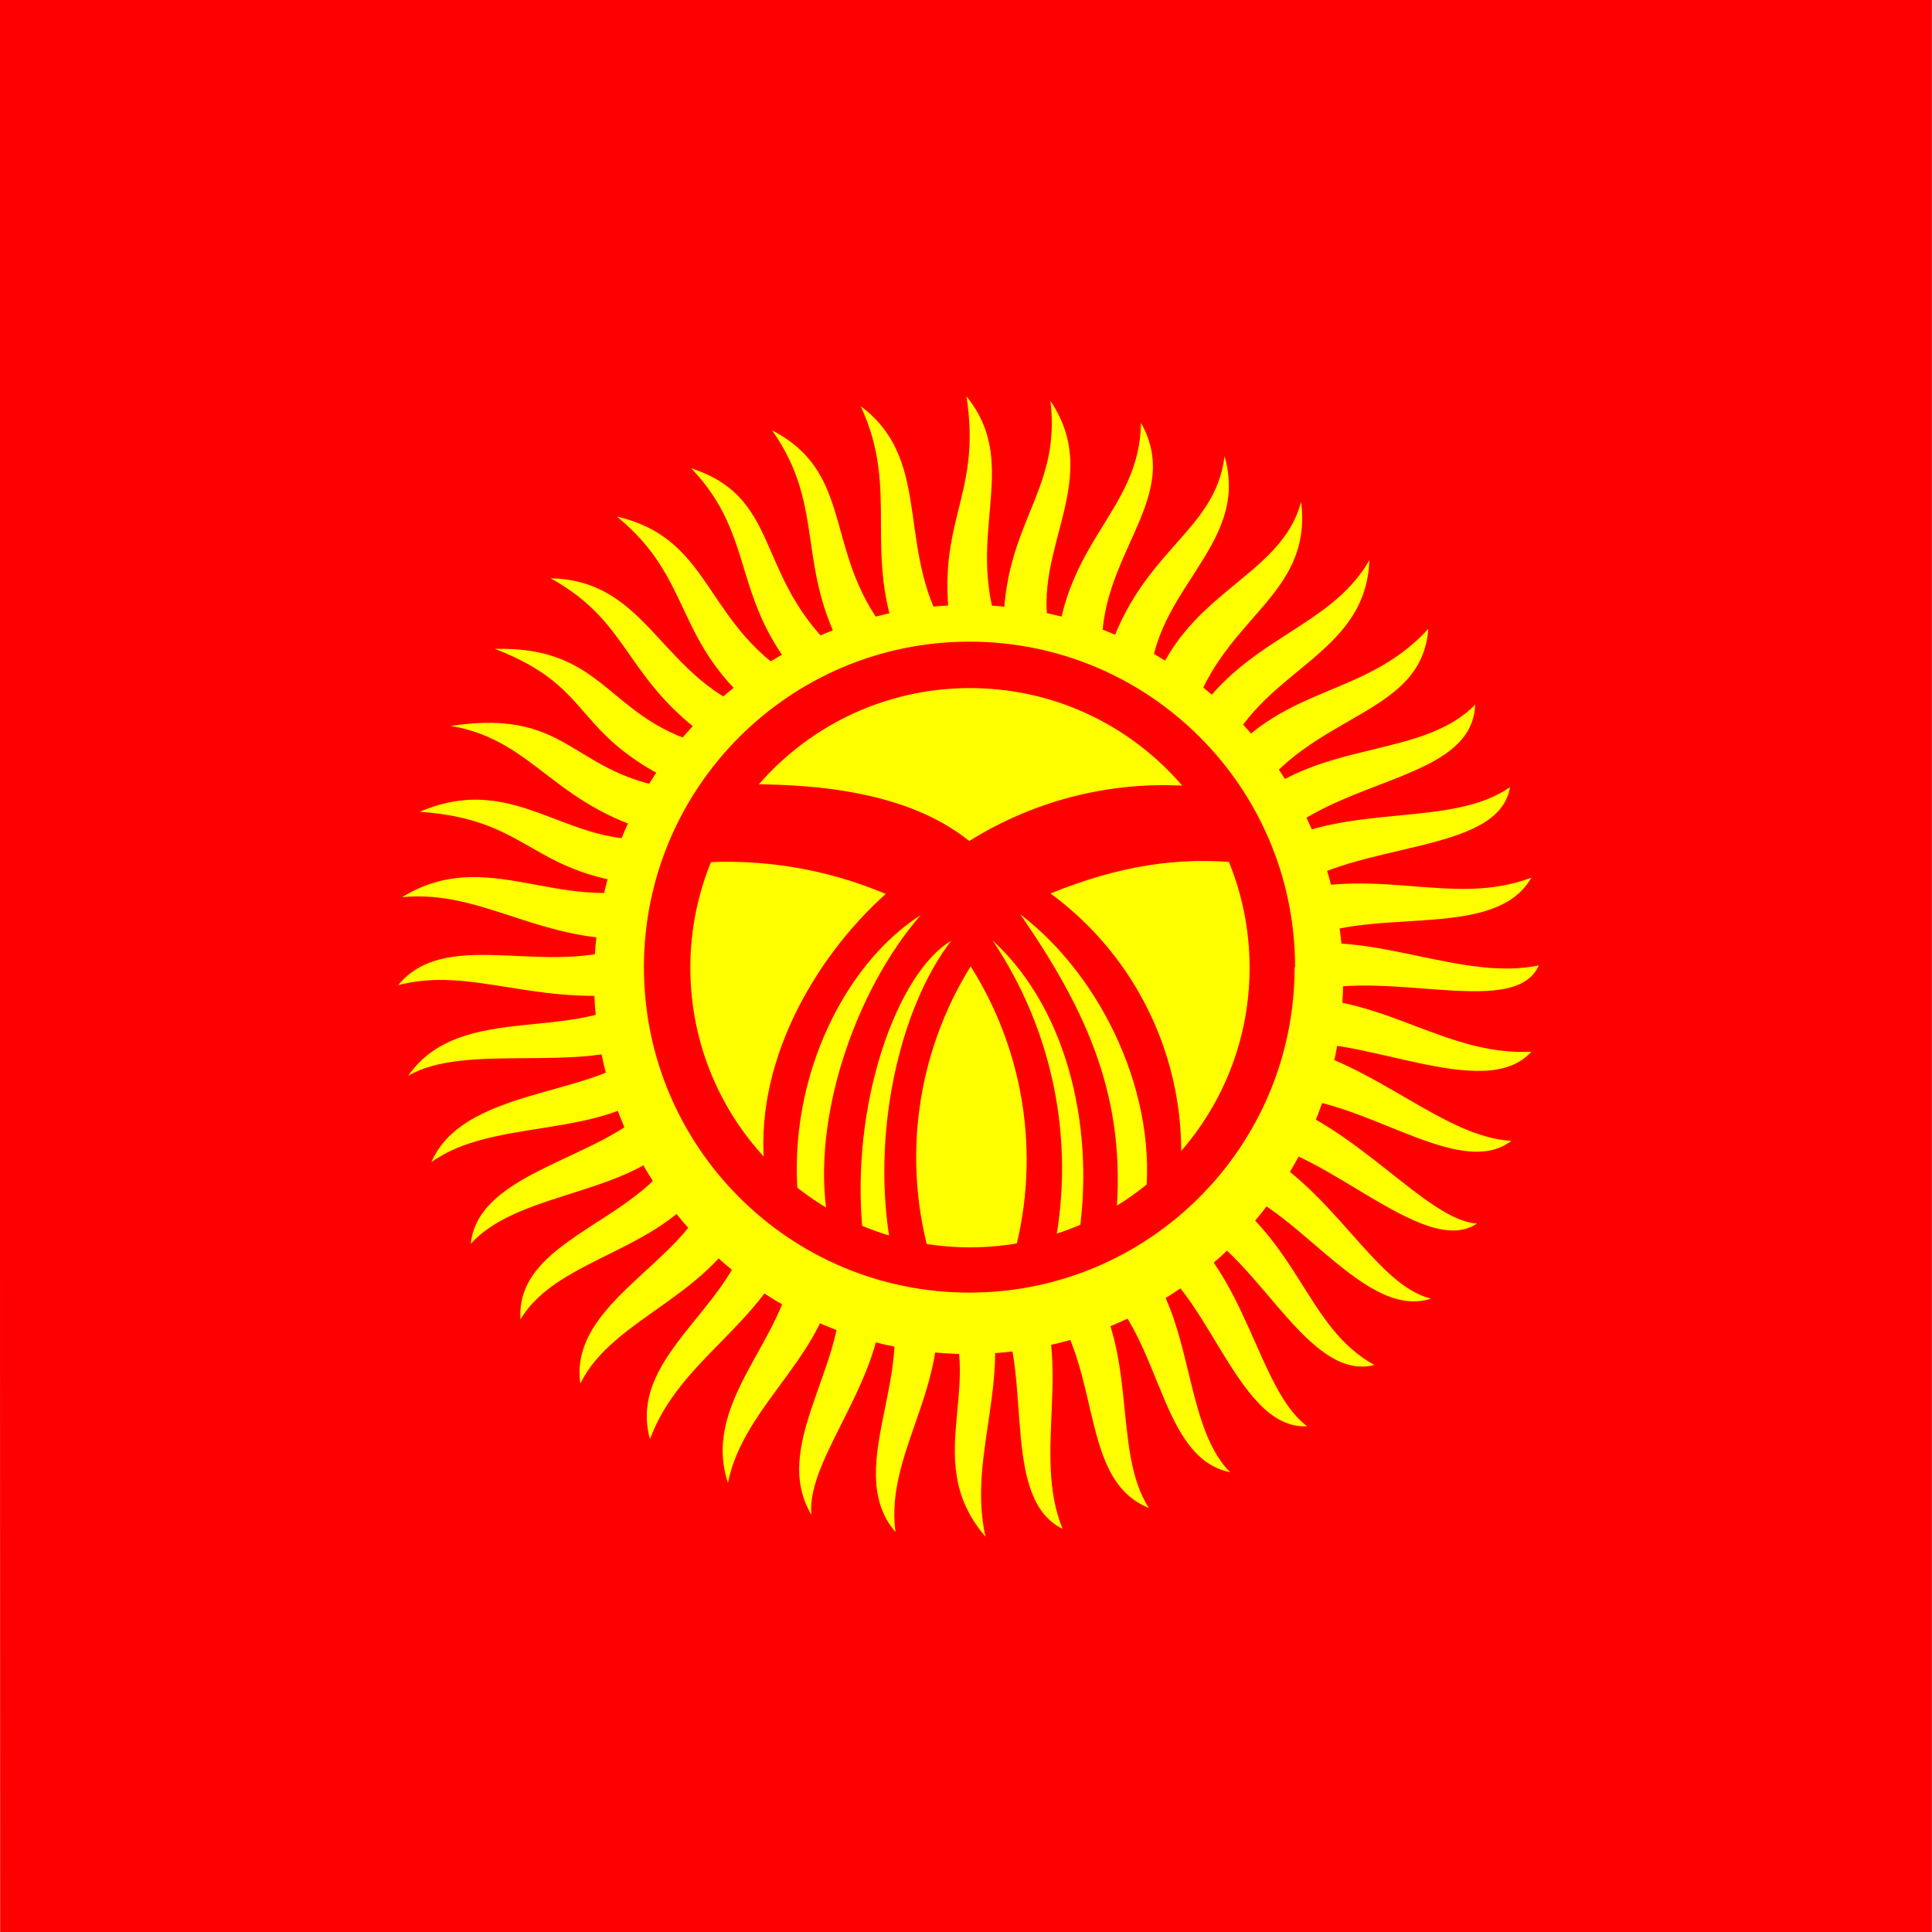
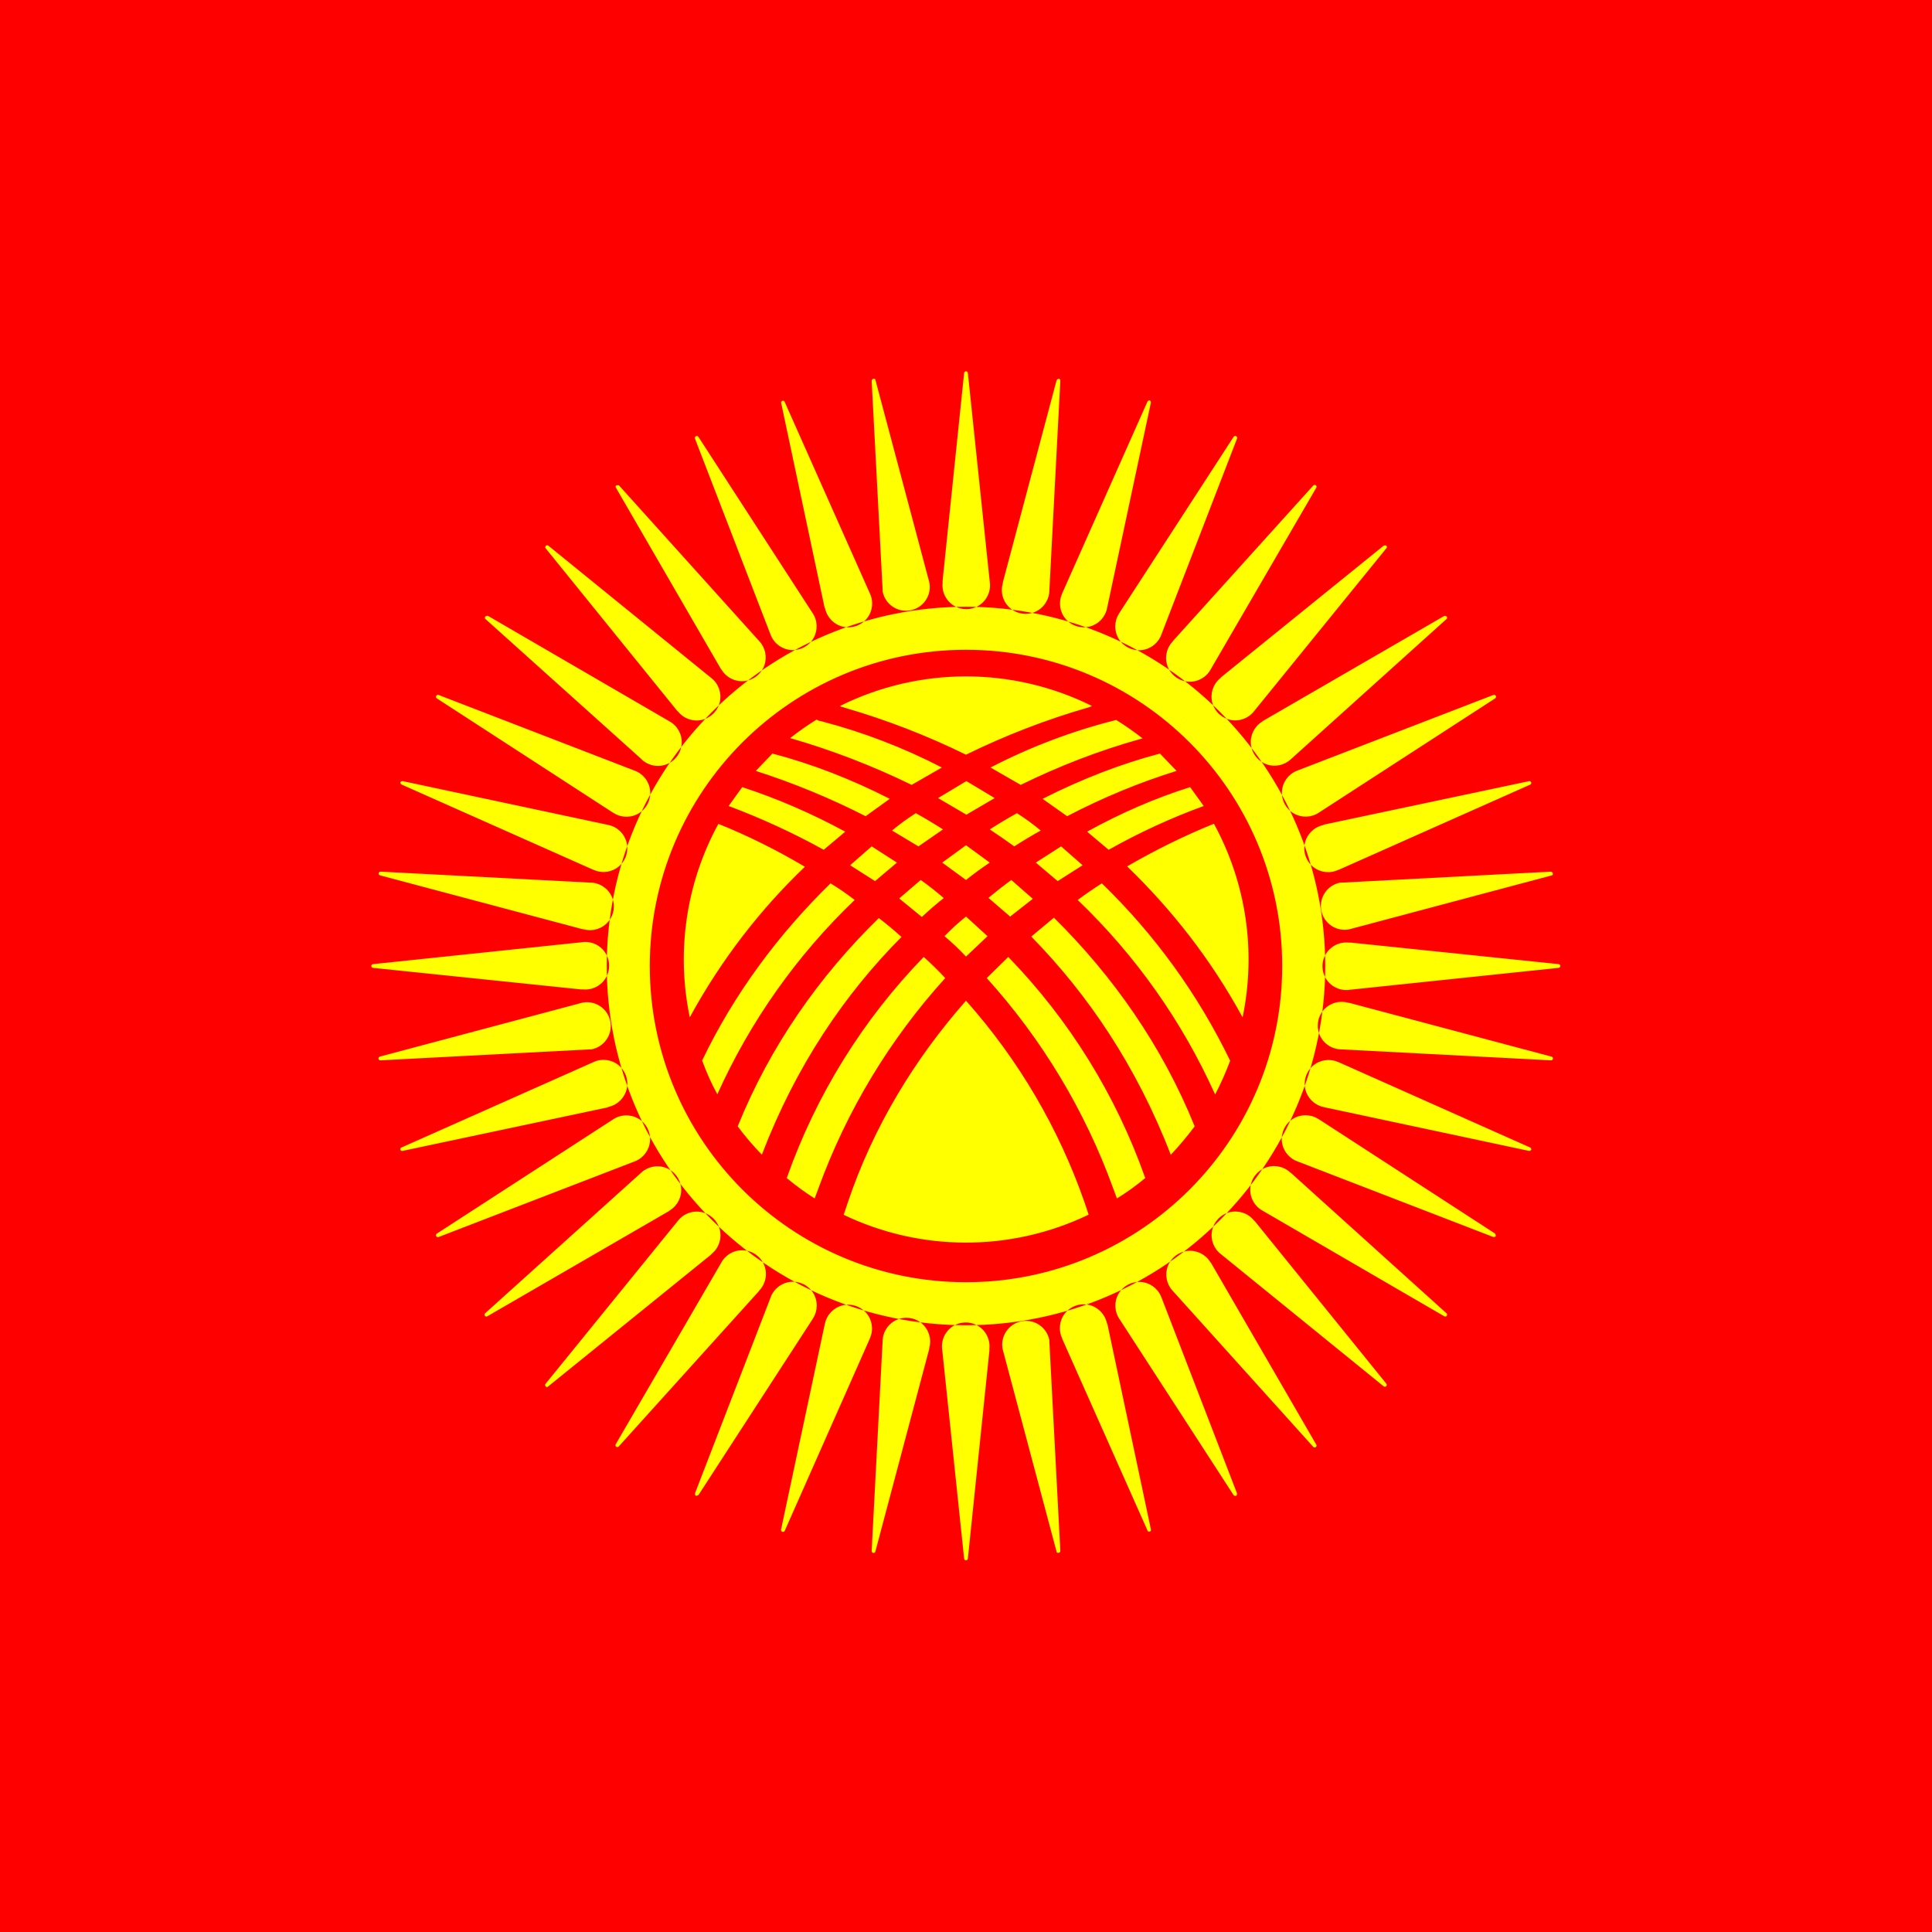
- <svg xmlns="http://www.w3.org/2000/svg" id="flag-icons-kg" viewBox="0 0 512 512">
-   <defs>
-     <clipPath id="kg-a">
-       <path fill-opacity=".7" d="M104 0h416.3v416.3H104.1z" />
-     </clipPath>
-   </defs>
-   <g fill-rule="evenodd" clip-path="url(#kg-a)" transform="translate(-128)scale(1.23)">
-     <path fill="red" d="M0 0h625v416.3H0z" />
-     <path fill="#ff0" d="M189.8 212.3c11.1-13.5 34.1-.3 52.9-10-22.3 1.2-34.4-10.7-52-9 18.2-11.2 33.7 3.6 54.1-2.4-27-2.2-25.8-14.3-50.3-16 21.8-9.3 32.5 9.6 53.9 5.3-25.2-5.8-28.5-20.6-47.2-23.8 27.3-4.1 25.5 12 52.3 14-27.2-11.6-20-21.8-42.8-30.6 25.5-.6 23.8 17 49.5 21.6-22-14-19.3-26.8-37.5-36.8 21.6.4 23.7 22.5 45.7 29.3-19.6-15.5-14.5-28.7-31.4-42.6 21.4 5 18.3 24.1 40.6 36.2-16.5-18.3-10.2-31.5-24.6-46.6 20.6 6.7 12.8 24.8 34.2 42-12.3-20.2-4.7-33.1-16.8-50.2 19.2 10 9.9 28.4 27.7 46.8-8.4-20.7 0-33.6-8.6-52 16.4 12.3 6.7 32 19.9 50.9-4.8-26 6.4-30.3 2.9-53 12.4 15.3-1.5 30.6 8 53-1-25.5 12.5-31.5 10.1-52 12.4 18.4-6.9 34.4 1.2 54.1 2-24.3 18-30.5 18.3-49.4 9.7 17.3-11.5 29.8-8 52.8 6.9-25.4 23.9-28.5 26-45.6 5.8 20-17.4 29.4-16 51.6 6.9-22.5 28.1-25.2 32.5-41.8 2.6 21.2-18.3 25-24.1 48.4 11-19 30.2-20.7 38.8-35.8-.7 21-24.3 23.7-31.5 43.4 13.6-16.7 30.6-13.8 44.2-28.6-1.4 19-25.4 17.9-38.2 37.5 14.8-13.6 37-9.5 48.3-21.2-.6 16.7-30 15.5-44 30.4 17.2-9.3 38.9-3.8 51.5-12.6C427 184.3 396 181 381 192.4c20.5-5.7 36.3 3 53-3.3-8.1 14.3-36.3 5.3-51.3 14.6 17.8-3 36.7 7.7 52.9 4.3-5.3 12.3-36.2-.8-53 7 20-.3 33 12.5 51.4 11.6-10 11.2-37.2-4.2-53-1.6 19.3 4 34 20 48.7 20.8-12 9.2-34.5-11.8-52.8-9.1 18.8 5 34.6 26.4 45.4 26.9-11.6 8-34.6-18.3-50.3-17.4 19 8.7 27.8 30.5 40.4 33.6-15.5 5-30.8-23.7-47.5-24.7 19.3 12.2 20.4 30.8 35.3 39-15.6 4-26.8-28.5-43.3-31.2 15.9 11.6 18.2 36.5 28.8 44.4-16 .8-21.7-33.1-38-38 14 11.7 10.6 37 21.4 47.9-16.5-3.4-14.4-33-31.7-43 12.4 15.8 6 38.1 14.2 50.7-16.2-6.5-9.1-33-24.6-48 8.4 16.8-.6 36.3 6 52.5-14.7-7.2-4.8-38.5-16.1-51 5.2 19.4-4.4 35.4-.5 52.7-15.1-17.5 2.3-35-10.8-53 3.4 20.6-10.9 34.8-8.6 52-12-14 6.4-36.5-2.9-54.1 2 20.1-16.5 37.7-15.2 50.4-9.7-16.2 10.8-35.4 5.3-53.9-1.2 19.2-19.8 29.6-23.3 47-6.3-19.2 15.9-33.1 14-52-6.4 18-24.4 25.2-30.8 42.6-5.2-19.2 21.1-29.4 21.8-49.6-8.1 19-29.7 23.1-36.8 37.6-2.7-19 27.5-27.6 28.6-45.7-9.7 17.4-33.3 18-41.5 31.9-1.2-19 30.6-21.4 35.6-41.3-9.7 14.8-35.6 13-46.3 25 1.7-17.7 36-18.8 41.5-34.6-12.8 12.3-36.5 7.2-50 17 7.5-17.4 39.8-13.7 47-26.3-14.2 7.5-39.5.3-52 7.7 11.4-16.4 36.5-6.6 50.7-18-23.1 3.4-37-5.8-53-1.5z" />
-     <path fill="#ff0" d="M393.4 208.2a80.7 80.7 0 1 1-161.3 0 80.7 80.7 0 0 1 161.3 0" />
-     <path fill="red" d="M383 208.4a70.1 70.1 0 1 1-140.2 0 70.1 70.1 0 0 1 140.3 0z" />
-     <path fill="#ff0" d="M373.3 208.5a60.2 60.2 0 1 1-120.5 0 60.2 60.2 0 0 1 120.5 0" />
-     <path fill="red" d="M261.8 169c16.7-.3 37.4 1.2 51.1 12.2a79 79 0 0 1 49.2-11.7l9 16.4c-13-1.3-25.7.5-40.7 6.6a69 69 0 0 1 28.1 58.6c-2.2 2.8-5.6 5.8-7.8 8.5 3.2-23.1-9-49-26.8-62.6 14.4 20.9 23 39.6 20.6 65.5l-8.2 5.1c3.8-22.8-1.5-49.5-18.4-65a88 88 0 0 1 13.4 65.8c-2.6.8-6.6 3-9.3 3.8a78 78 0 0 0-8.8-64 78 78 0 0 0-8.5 63.4l-8.6-2.5c-4.6-24.5 1.8-52 12.9-66.4-11.3 6.6-22 34.7-19 63.4l-7.6-3.5c-3.7-21.4 6-49.3 20-65.4-15.8 10-28.7 34.4-26.4 60.7-2.4-2.1-4.7-3.2-7.1-5.3-2.8-23 10.5-46.1 26-60a88 88 0 0 0-40.6-6.7c2.5-5.3 5-11.5 7.5-16.8z" />
-   </g>
+ <svg xmlns="http://www.w3.org/2000/svg" xml:space="preserve" id="flag-icons-kg" viewBox="0 0 512 512">
+   <path fill="red" stroke-width="1.201" d="M0 0h512v512H0Z" />
+   <path fill="#ff0" fill-rule="evenodd" stroke-width="1.55" d="m278.1 156.4 2.9-55.5q0-.5-.4-.5t-.6.4l-14.2 53.4-.1.6a6.3 6.3 0 1 0 12.4 1.6m15.3 4.7 11.6-54.4q0-.4-.3-.6-.4 0-.6.3L281.6 157l-.2.5a6.3 6.3 0 1 0 12 3.6m14.4 7 20-51.8a.5.5 0 0 0-.9-.5l-30.1 46.4-.3.5a6.3 6.3 0 1 0 11.3 5.4m13.1 9.2 27.9-48a.5.5 0 0 0-.8-.6l-37 41-.4.5a6.3 6.3 0 1 0 10.3 7.1m11.5 11.1 35-43.1q.3-.3 0-.7a1 1 0 0 0-.7 0l-43 34.8-.4.4a6.3 6.3 0 1 0 9.1 8.6m9.7 12.8 41.3-37.2q.2-.2 0-.6a1 1 0 0 0-.6-.2l-48 27.8-.4.3a6.3 6.3 0 1 0 7.7 9.9m7.5 14.1 46.6-30.2a.5.5 0 0 0-.5-.9l-51.6 19.9-.5.2a6.3 6.3 0 1 0 6 11m5.2 15.2 50.8-22.6a.5.5 0 0 0-.3-.9L351 218.5l-.5.2a6.3 6.3 0 1 0 4.2 11.8m2.8 15.8 53.7-14.3q.4 0 .3-.6-.1-.3-.5-.4l-55.3 2.9h-.5a6.3 6.3 0 1 0 2.3 12.4m.2 16 55.3-5.8a.5.5 0 0 0 0-1l-55-5.7h-.6a6.3 6.3 0 1 0 .3 12.5m-2.2 15.8 55.5 2.9a.5.5 0 0 0 .1-1l-53.4-14.2-.6-.1a6.3 6.3 0 1 0-1.6 12.4m-4.7 15.3 54.4 11.6q.4 0 .6-.3 0-.5-.3-.6L355 281.6l-.5-.2a6.3 6.3 0 1 0-3.6 12m-7 14.4 51.8 20q.4.1.7-.2 0-.4-.2-.7l-46.4-30.1-.5-.3a6.3 6.3 0 1 0-5.4 11.3m-9.2 13.1 48 27.9a.5.5 0 0 0 .6-.8l-41-37-.5-.4a6.3 6.3 0 1 0-7.1 10.3m-11.1 11.5 43.1 35a.5.5 0 0 0 .7-.7l-34.8-43-.4-.4a6.3 6.3 0 1 0-8.6 9.1m-12.8 9.7 37.2 41.3a.5.5 0 0 0 .8-.6l-27.8-48-.3-.4a6.3 6.3 0 1 0-9.9 7.7m-14.1 7.5 30.2 46.6q.3.3.7.2.3-.3.2-.7l-19.9-51.6-.2-.5a6.3 6.3 0 1 0-11 6m-15.2 5.2 22.6 50.8q0 .3.6.3.4-.2.3-.6L293.5 351l-.2-.5a6.3 6.3 0 1 0-11.8 4.2m-15.8 2.8 14.3 53.7q0 .4.6.3.4-.1.4-.5l-2.9-55.3v-.5a6.3 6.3 0 1 0-12.4 2.3m-16 .2 5.8 55.3a.5.5 0 0 0 1 0l5.7-55v-.6a6.3 6.3 0 1 0-12.5.3m-15.8-2.2-2.9 55.5a.5.5 0 0 0 1 .1l14.2-53.4.1-.6a6.3 6.3 0 1 0-12.4-1.6m-15.3-4.7L207 405.3a.5.5 0 0 0 1 .3l22.4-50.6.2-.5a6.3 6.3 0 1 0-12-3.6m-14.4-7-20 51.8q-.1.4.2.7.4 0 .7-.2l30.1-46.4.3-.5a6.3 6.3 0 1 0-11.3-5.4m-13.1-9.2-27.9 48a.5.5 0 0 0 .8.6l37-41 .4-.5a6.3 6.3 0 1 0-10.3-7.1m-11.5-11.1-35 43.1q-.3.3 0 .7t.7 0l43-34.8.4-.4a6.3 6.3 0 1 0-9.1-8.6m-9.7-12.8L128.6 348a.5.5 0 0 0 .6.8l48-27.8.4-.3a6.3 6.3 0 1 0-7.7-9.9m-7.5-14.1-46.6 30.2a.5.5 0 0 0 .5.9l51.6-19.9.5-.2a6.3 6.3 0 1 0-6-11m-5.2-15.2-50.8 22.6q-.3 0-.3.6.2.4.6.3l54.2-11.5.5-.2a6.3 6.3 0 1 0-4.2-11.8m-2.8-15.8L100.7 280a.5.5 0 0 0 .2 1l55.3-2.9h.5a6.3 6.3 0 1 0-2.3-12.4m-.2-16-55.3 5.8a.5.5 0 0 0 0 1l55 5.7h.6a6.3 6.3 0 1 0-.3-12.5m2.2-15.8-55.5-2.9a.5.5 0 0 0-.1 1l53.4 14.2.6.1a6.3 6.3 0 1 0 1.6-12.4m4.7-15.3L106.7 207q-.4 0-.6.3 0 .4.3.6l50.6 22.5.5.2a6.3 6.3 0 1 0 3.6-12m7-14.4-51.8-20a.5.5 0 0 0-.5.9l46.4 30.1.5.3a6.3 6.3 0 1 0 5.4-11.3m9.2-13.1-48-27.9a1 1 0 0 0-.7.2q-.2.4 0 .6l41.2 37 .4.4a6.3 6.3 0 1 0 7.1-10.3m11.1-11.5-43.1-35a.5.5 0 0 0-.7.7l34.8 43 .4.4a6.3 6.3 0 1 0 8.6-9.1m12.8-9.7L164 128.6h-.6q-.4.2-.2.6l27.8 48 .3.4a6.3 6.3 0 1 0 9.9-7.7m14.1-7.5-30.2-46.6a.5.5 0 0 0-.9.5l19.9 51.6.2.5a6.3 6.3 0 1 0 11-6m15.2-5.2-22.6-50.8a.5.5 0 0 0-.9.3l11.5 54.2.2.5a6.3 6.3 0 1 0 11.8-4.2m15.8-2.8L232 100.7q0-.4-.6-.3-.3.1-.4.5l2.9 55.3v.5a6.3 6.3 0 1 0 12.4-2.3m16-.2-5.8-55.3a.5.5 0 0 0-1 0l-5.7 55v.6a6.3 6.3 0 1 0 12.5-.3m-6.3 6.6a95.2 95.2 0 1 1 0 190.4 95.2 95.2 0 0 1 0-190.4m0 11.4a83.8 83.8 0 1 1 0 167.6 83.8 83.8 0 0 1 0-167.6m-70 109c8.6-18 20.5-33.8 34.1-47.1q3.3 2 6.4 4.4a165 165 0 0 0-36.4 51.5q-2.3-4.2-4-8.9m75.8-43.2 5.8 5 6-4.7-5.7-5q-3 2.2-6 4.7m-12.3-9.3 6.3 4.6q3-2.4 6.3-4.6L256 224zm.6 19.5q3 2.5 5.7 5.4l5.7-5.4-5.7-5.2q-3 2.4-5.7 5.2m-12-10 6 4.9q2.9-2.7 5.8-5-3-2.6-6.1-4.8zm37.5-18q-3-2.5-6.3-4.6-3.6 2-7.2 4.3 3.3 2.2 6.5 4.5 3.4-2.2 7-4.2m11.1 9.2-5.7-5-6.7 4.3 5.8 4.9zm-38.3-17.8 7.5-4.5 7.5 4.5-7.5 4.4zm-12.2 8.6q3-2.5 6.3-4.6 3.6 2 7.2 4.3-3.2 2.2-6.5 4.5zm-11.1 9.2 5.7-5 6.7 4.3-5.8 4.9zm-35-11q11.7 4.7 23 11.4c-11.5 11-22 24.3-30.5 39.9a75 75 0 0 1 7.6-51.3m6.3-9.7q13.8 4.5 27.3 11.8l-5.7 4.8a191 191 0 0 0-25.2-11.6zm8-8.9q15.6 4.1 31.1 12l-6.4 4.6a196 196 0 0 0-29.1-12zm11.7-9 .6.3.9.2a155 155 0 0 1 31.7 12.2l-8 4.6a199 199 0 0 0-32.2-12.4q3.3-2.6 7-4.9m73-3.6-.7.3A199 199 0 0 0 256 200a199 199 0 0 0-32-12.4l-.6-.2q-.4 0-.8-.3a75 75 0 0 1 66.8 0m13.3 8.6-.7.2q-16 4.5-31.5 12.1l-8-4.6a154 154 0 0 1 33.3-12.6 75 75 0 0 1 7 4.9m9 8.6q-14.8 4.6-29 12l-6.5-4.6q15.6-7.9 31.1-12zm7.2 9.3q-12.9 4.7-25.2 11.6l-5.7-4.8q13.6-7.5 27.3-11.8zm10.3 56c-8.5-15.6-19-28.8-30.6-40q11.4-6.6 23-11.3a75 75 0 0 1 7.6 51.3M322 290a165 165 0 0 0-36.4-51.5q3.1-2.3 6.4-4.4a166 166 0 0 1 34 47q-1.7 4.6-4 9m-11.7 16c-9.1-23.6-22-42.6-37-57.9l6-5c15.6 15.4 28.7 34 37.3 55.3q-3 4-6.3 7.5M296 317.6l-1-2.7a169 169 0 0 0-33.5-55.7l5.7-5.6a161 161 0 0 1 36.3 58.6q-3.6 3-7.5 5.4m-72.4 4.3 1-3c6.8-20.3 17.9-38.4 31.4-53.7a159 159 0 0 1 31.5 53.7l1 3a75 75 0 0 1-65 0m-15-9.7a161 161 0 0 1 36.3-58.6q3 2.7 5.7 5.6a169 169 0 0 0-33.6 55.7l-1 2.7q-3.8-2.4-7.4-5.4m-13-13.7c8.6-21.3 21.7-39.9 37.4-55.2q3 2.3 6 5c-15.1 15.2-28 34.2-37 57.7a75 75 0 0 1-6.4-7.5" />
</svg>
